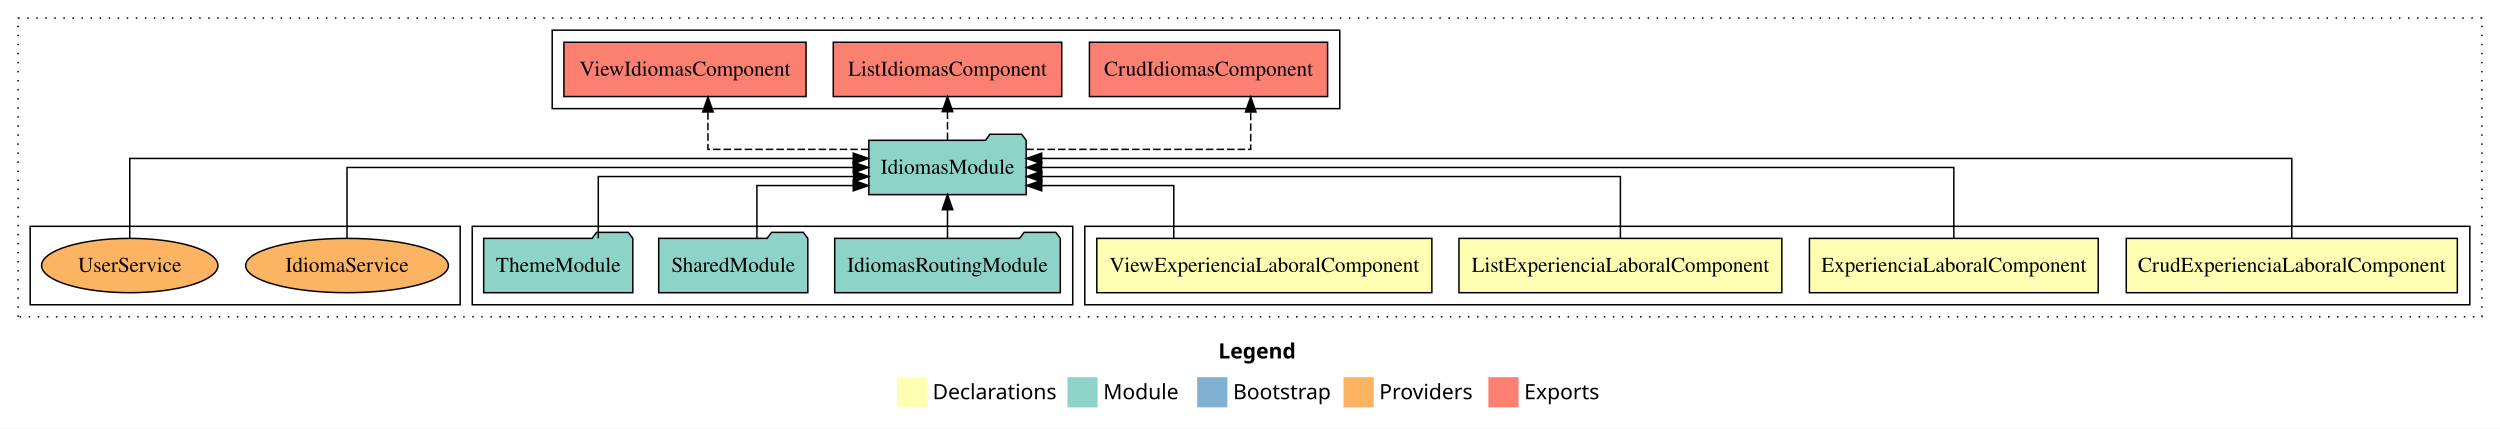
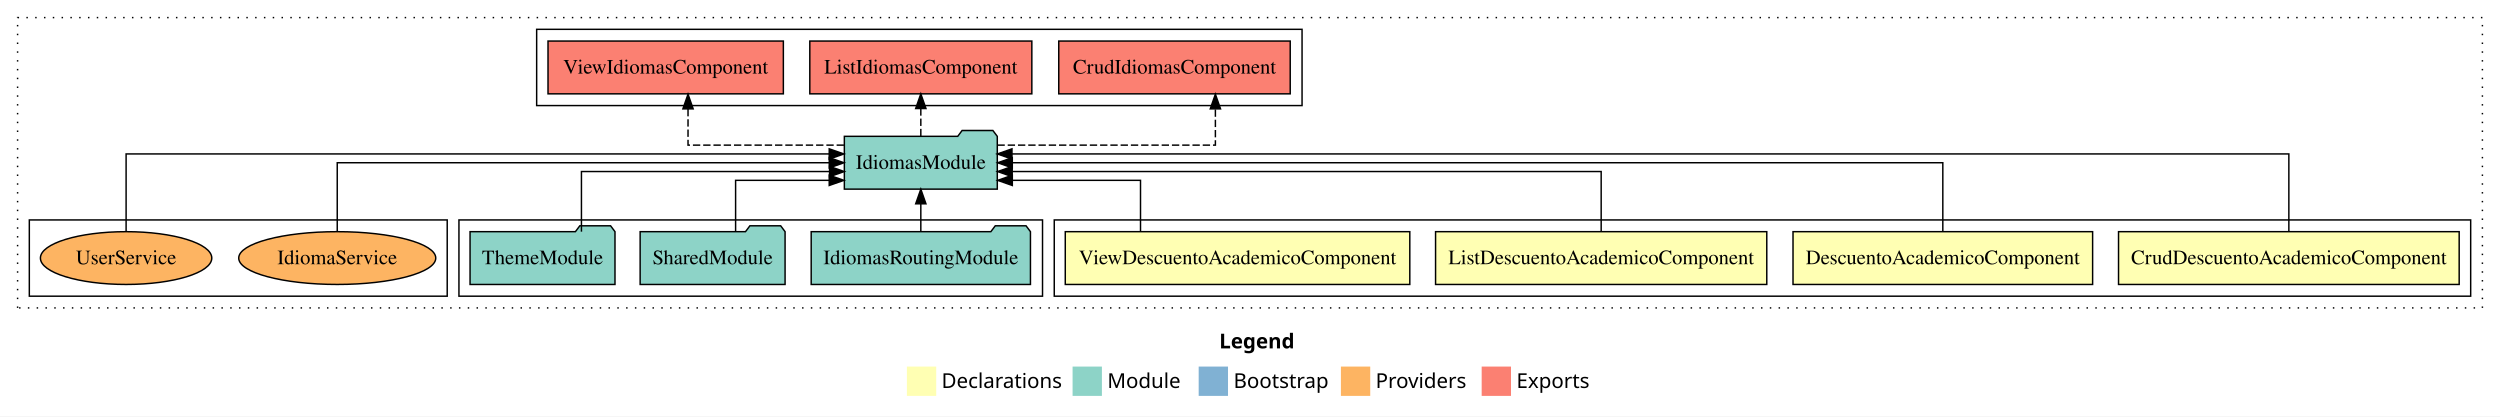
- <svg xmlns="http://www.w3.org/2000/svg" width="1657pt" height="284pt" viewBox="0.00 0.00 1657.00 284.00">
+ <svg xmlns="http://www.w3.org/2000/svg" width="1705pt" height="284pt" viewBox="0.00 0.00 1705.00 284.00">
  <g id="graph0" class="graph" transform="scale(1 1) rotate(0) translate(4 280)">
-     <polygon fill="#ffffff" stroke="transparent" points="-4,4 -4,-280 1653,-280 1653,4 -4,4" />
-     <text text-anchor="start" x="803.509" y="-42.4" font-family="sans-serif" font-weight="bold" font-size="14.00" fill="#000000">Legend</text>
-     <polygon fill="#ffffb3" stroke="transparent" points="590.5,-10 590.5,-30 610.5,-30 610.5,-10 590.5,-10" />
-     <text text-anchor="start" x="614.129" y="-15.4" font-family="sans-serif" font-size="14.00" fill="#000000">  Declarations</text>
-     <polygon fill="#8dd3c7" stroke="transparent" points="703.5,-10 703.5,-30 723.5,-30 723.5,-10 703.5,-10" />
-     <text text-anchor="start" x="727.225" y="-15.4" font-family="sans-serif" font-size="14.00" fill="#000000">  Module</text>
-     <polygon fill="#80b1d3" stroke="transparent" points="789.5,-10 789.5,-30 809.5,-30 809.5,-10 789.5,-10" />
-     <text text-anchor="start" x="813.281" y="-15.4" font-family="sans-serif" font-size="14.00" fill="#000000">  Bootstrap</text>
-     <polygon fill="#fdb462" stroke="transparent" points="886.5,-10 886.5,-30 906.5,-30 906.5,-10 886.5,-10" />
-     <text text-anchor="start" x="910.173" y="-15.4" font-family="sans-serif" font-size="14.00" fill="#000000">  Providers</text>
-     <polygon fill="#fb8072" stroke="transparent" points="982.5,-10 982.5,-30 1002.5,-30 1002.5,-10 982.5,-10" />
-     <text text-anchor="start" x="1006.226" y="-15.4" font-family="sans-serif" font-size="14.00" fill="#000000">  Exports</text>
+     <polygon fill="#ffffff" stroke="transparent" points="-4,4 -4,-280 1701,-280 1701,4 -4,4" />
+     <text text-anchor="start" x="827.509" y="-42.4" font-family="sans-serif" font-weight="bold" font-size="14.00" fill="#000000">Legend</text>
+     <polygon fill="#ffffb3" stroke="transparent" points="614.5,-10 614.5,-30 634.5,-30 634.5,-10 614.5,-10" />
+     <text text-anchor="start" x="638.129" y="-15.4" font-family="sans-serif" font-size="14.00" fill="#000000">  Declarations</text>
+     <polygon fill="#8dd3c7" stroke="transparent" points="727.5,-10 727.5,-30 747.5,-30 747.5,-10 727.5,-10" />
+     <text text-anchor="start" x="751.225" y="-15.4" font-family="sans-serif" font-size="14.00" fill="#000000">  Module</text>
+     <polygon fill="#80b1d3" stroke="transparent" points="813.5,-10 813.5,-30 833.5,-30 833.5,-10 813.5,-10" />
+     <text text-anchor="start" x="837.281" y="-15.4" font-family="sans-serif" font-size="14.00" fill="#000000">  Bootstrap</text>
+     <polygon fill="#fdb462" stroke="transparent" points="910.5,-10 910.5,-30 930.5,-30 930.5,-10 910.5,-10" />
+     <text text-anchor="start" x="934.173" y="-15.4" font-family="sans-serif" font-size="14.00" fill="#000000">  Providers</text>
+     <polygon fill="#fb8072" stroke="transparent" points="1006.5,-10 1006.5,-30 1026.5,-30 1026.5,-10 1006.5,-10" />
+     <text text-anchor="start" x="1030.226" y="-15.4" font-family="sans-serif" font-size="14.00" fill="#000000">  Exports</text>
    <g id="clust1" class="cluster">
-       <polygon fill="none" stroke="#000000" stroke-dasharray="1,5" points="8,-70 8,-268 1641,-268 1641,-70 8,-70" />
+       <polygon fill="none" stroke="#000000" stroke-dasharray="1,5" points="8,-70 8,-268 1689,-268 1689,-70 8,-70" />
    </g>
    <g id="clust2" class="cluster">
-       <polygon fill="none" stroke="#000000" points="715,-78 715,-130 1633,-130 1633,-78 715,-78" />
+       <polygon fill="none" stroke="#000000" points="715,-78 715,-130 1681,-130 1681,-78 715,-78" />
    </g>
    <g id="clust7" class="cluster">
      <polygon fill="none" stroke="#000000" points="309,-78 309,-130 707,-130 707,-78 309,-78" />
    </g>
    <g id="clust8" class="cluster">
      <polygon fill="none" stroke="#000000" points="362,-208 362,-260 884,-260 884,-208 362,-208" />
    </g>
    <g id="clust10" class="cluster">
      <polygon fill="none" stroke="#000000" points="16,-78 16,-130 301,-130 301,-78 16,-78" />
    </g>
    <g id="node1" class="node">
-       <polygon fill="#ffffb3" stroke="#000000" points="1624.716,-122 1405.284,-122 1405.284,-86 1624.716,-86 1624.716,-122" />
-       <text text-anchor="middle" x="1515" y="-99.8" font-family="Times,serif" font-size="14.00" fill="#000000">CrudExperienciaLaboralComponent</text>
+       <polygon fill="#ffffb3" stroke="#000000" points="1673.161,-122 1440.839,-122 1440.839,-86 1673.161,-86 1673.161,-122" />
+       <text text-anchor="middle" x="1557" y="-99.8" font-family="Times,serif" font-size="14.00" fill="#000000">CrudDescuentoAcademicoComponent</text>
    </g>
    <g id="node5" class="node">
      <polygon fill="#8dd3c7" stroke="#000000" points="676.151,-187 673.151,-191 652.151,-191 649.151,-187 571.849,-187 571.849,-151 676.151,-151 676.151,-187" />
      <text text-anchor="middle" x="624" y="-164.8" font-family="Times,serif" font-size="14.00" fill="#000000">IdiomasModule</text>
    </g>
    <g id="edge1" class="edge">
-       <path fill="none" stroke="#000000" d="M1515,-122.284C1515,-143.321 1515,-175 1515,-175 1515,-175 686.41,-175 686.41,-175" />
-       <polygon fill="#000000" stroke="#000000" points="686.41,-171.5 676.41,-175 686.41,-178.5 686.41,-171.5" />
+       <path fill="none" stroke="#000000" d="M1557,-122.284C1557,-143.321 1557,-175 1557,-175 1557,-175 686.161,-175 686.161,-175" />
+       <polygon fill="#000000" stroke="#000000" points="686.161,-171.5 676.161,-175 686.161,-178.5 686.161,-171.5" />
    </g>
    <g id="node2" class="node">
-       <polygon fill="#ffffb3" stroke="#000000" points="1386.718,-122 1195.282,-122 1195.282,-86 1386.718,-86 1386.718,-122" />
-       <text text-anchor="middle" x="1291" y="-99.8" font-family="Times,serif" font-size="14.00" fill="#000000">ExperienciaLaboralComponent</text>
+       <polygon fill="#ffffb3" stroke="#000000" points="1423.164,-122 1218.836,-122 1218.836,-86 1423.164,-86 1423.164,-122" />
+       <text text-anchor="middle" x="1321" y="-99.8" font-family="Times,serif" font-size="14.00" fill="#000000">DescuentoAcademicoComponent</text>
    </g>
    <g id="edge2" class="edge">
-       <path fill="none" stroke="#000000" d="M1291,-122.106C1291,-141.339 1291,-169 1291,-169 1291,-169 686.338,-169 686.338,-169" />
-       <polygon fill="#000000" stroke="#000000" points="686.338,-165.5 676.338,-169 686.338,-172.5 686.338,-165.5" />
+       <path fill="none" stroke="#000000" d="M1321,-122.106C1321,-141.339 1321,-169 1321,-169 1321,-169 686.388,-169 686.388,-169" />
+       <polygon fill="#000000" stroke="#000000" points="686.388,-165.5 676.388,-169 686.388,-172.5 686.388,-165.5" />
    </g>
    <g id="node3" class="node">
-       <polygon fill="#ffffb3" stroke="#000000" points="1176.997,-122 963.003,-122 963.003,-86 1176.997,-86 1176.997,-122" />
-       <text text-anchor="middle" x="1070" y="-99.8" font-family="Times,serif" font-size="14.00" fill="#000000">ListExperienciaLaboralComponent</text>
+       <polygon fill="#ffffb3" stroke="#000000" points="1200.943,-122 975.057,-122 975.057,-86 1200.943,-86 1200.943,-122" />
+       <text text-anchor="middle" x="1088" y="-99.8" font-family="Times,serif" font-size="14.00" fill="#000000">ListDescuentoAcademicoComponent</text>
    </g>
    <g id="edge3" class="edge">
-       <path fill="none" stroke="#000000" d="M1070,-122.022C1070,-139.373 1070,-163 1070,-163 1070,-163 686.473,-163 686.473,-163" />
-       <polygon fill="#000000" stroke="#000000" points="686.473,-159.5 676.473,-163 686.473,-166.5 686.473,-159.5" />
+       <path fill="none" stroke="#000000" d="M1088,-122.022C1088,-139.373 1088,-163 1088,-163 1088,-163 686.325,-163 686.325,-163" />
+       <polygon fill="#000000" stroke="#000000" points="686.325,-159.5 676.325,-163 686.325,-166.5 686.325,-159.5" />
    </g>
    <g id="node4" class="node">
-       <polygon fill="#ffffb3" stroke="#000000" points="945.037,-122 722.963,-122 722.963,-86 945.037,-86 945.037,-122" />
-       <text text-anchor="middle" x="834" y="-99.8" font-family="Times,serif" font-size="14.00" fill="#000000">ViewExperienciaLaboralComponent</text>
+       <polygon fill="#ffffb3" stroke="#000000" points="957.483,-122 722.517,-122 722.517,-86 957.483,-86 957.483,-122" />
+       <text text-anchor="middle" x="840" y="-99.8" font-family="Times,serif" font-size="14.00" fill="#000000">ViewDescuentoAcademicoComponent</text>
    </g>
    <g id="edge4" class="edge">
-       <path fill="none" stroke="#000000" d="M773.976,-122.24C773.976,-137.571 773.976,-157 773.976,-157 773.976,-157 686.454,-157 686.454,-157" />
-       <polygon fill="#000000" stroke="#000000" points="686.454,-153.5 676.454,-157 686.454,-160.5 686.454,-153.5" />
+       <path fill="none" stroke="#000000" d="M773.828,-122.24C773.828,-137.571 773.828,-157 773.828,-157 773.828,-157 686.402,-157 686.402,-157" />
+       <polygon fill="#000000" stroke="#000000" points="686.402,-153.5 676.402,-157 686.402,-160.5 686.402,-153.5" />
    </g>
    <g id="node9" class="node">
      <polygon fill="#fb8072" stroke="#000000" points="875.931,-252 718.069,-252 718.069,-216 875.931,-216 875.931,-252" />
      <text text-anchor="middle" x="797" y="-229.8" font-family="Times,serif" font-size="14.00" fill="#000000">CrudIdiomasComponent </text>
    </g>
    <g id="edge8" class="edge">
-       <path fill="none" stroke="#000000" stroke-dasharray="5,2" d="M676.278,-181C735.825,-181 824.971,-181 824.971,-181 824.971,-181 824.971,-205.76 824.971,-205.76" />
-       <polygon fill="#000000" stroke="#000000" points="821.471,-205.76 824.971,-215.76 828.471,-205.76 821.471,-205.76" />
+       <path fill="none" stroke="#000000" stroke-dasharray="5,2" d="M676.259,-181C735.783,-181 824.896,-181 824.896,-181 824.896,-181 824.896,-205.76 824.896,-205.76" />
+       <polygon fill="#000000" stroke="#000000" points="821.396,-205.76 824.896,-215.76 828.396,-205.76 821.396,-205.76" />
    </g>
    <g id="node10" class="node">
      <polygon fill="#fb8072" stroke="#000000" points="699.712,-252 548.288,-252 548.288,-216 699.712,-216 699.712,-252" />
      <text text-anchor="middle" x="624" y="-229.8" font-family="Times,serif" font-size="14.00" fill="#000000">ListIdiomasComponent </text>
    </g>
    <g id="edge9" class="edge">
      <path fill="none" stroke="#000000" stroke-dasharray="5,2" d="M624,-187.106C624,-187.106 624,-205.991 624,-205.991" />
      <polygon fill="#000000" stroke="#000000" points="620.5,-205.991 624,-215.991 627.5,-205.991 620.5,-205.991" />
    </g>
    <g id="node11" class="node">
      <polygon fill="#fb8072" stroke="#000000" points="530.252,-252 369.748,-252 369.748,-216 530.252,-216 530.252,-252" />
      <text text-anchor="middle" x="450" y="-229.8" font-family="Times,serif" font-size="14.00" fill="#000000">ViewIdiomasComponent </text>
    </g>
    <g id="edge10" class="edge">
      <path fill="none" stroke="#000000" stroke-dasharray="5,2" d="M571.574,-181C525.329,-181 465.235,-181 465.235,-181 465.235,-181 465.235,-205.76 465.235,-205.76" />
      <polygon fill="#000000" stroke="#000000" points="461.735,-205.76 465.235,-215.76 468.735,-205.76 461.735,-205.76" />
    </g>
    <g id="node6" class="node">
      <polygon fill="#8dd3c7" stroke="#000000" points="698.769,-122 695.769,-126 674.769,-126 671.769,-122 549.231,-122 549.231,-86 698.769,-86 698.769,-122" />
      <text text-anchor="middle" x="624" y="-99.8" font-family="Times,serif" font-size="14.00" fill="#000000">IdiomasRoutingModule</text>
    </g>
    <g id="edge5" class="edge">
      <path fill="none" stroke="#000000" d="M624,-122.106C624,-122.106 624,-140.991 624,-140.991" />
      <polygon fill="#000000" stroke="#000000" points="620.5,-140.991 624,-150.991 627.5,-140.991 620.5,-140.991" />
    </g>
    <g id="node7" class="node">
      <polygon fill="#8dd3c7" stroke="#000000" points="531.423,-122 528.423,-126 507.423,-126 504.423,-122 432.577,-122 432.577,-86 531.423,-86 531.423,-122" />
      <text text-anchor="middle" x="482" y="-99.8" font-family="Times,serif" font-size="14.00" fill="#000000">SharedModule</text>
    </g>
    <g id="edge6" class="edge">
      <path fill="none" stroke="#000000" d="M497.68,-122.24C497.68,-137.571 497.68,-157 497.68,-157 497.68,-157 561.527,-157 561.527,-157" />
      <polygon fill="#000000" stroke="#000000" points="561.527,-160.5 571.527,-157 561.526,-153.5 561.527,-160.5" />
    </g>
    <g id="node8" class="node">
      <polygon fill="#8dd3c7" stroke="#000000" points="415.423,-122 412.423,-126 391.423,-126 388.423,-122 316.577,-122 316.577,-86 415.423,-86 415.423,-122" />
      <text text-anchor="middle" x="366" y="-99.8" font-family="Times,serif" font-size="14.00" fill="#000000">ThemeModule</text>
    </g>
    <g id="edge7" class="edge">
      <path fill="none" stroke="#000000" d="M392.543,-122.022C392.543,-139.373 392.543,-163 392.543,-163 392.543,-163 561.768,-163 561.768,-163" />
      <polygon fill="#000000" stroke="#000000" points="561.768,-166.5 571.768,-163 561.768,-159.5 561.768,-166.5" />
    </g>
    <g id="node12" class="node">
      <ellipse fill="#fdb462" stroke="#000000" cx="226" cy="-104" rx="67.193" ry="18" />
      <text text-anchor="middle" x="226" y="-99.8" font-family="Times,serif" font-size="14.00" fill="#000000">IdiomaService</text>
    </g>
    <g id="edge11" class="edge">
      <path fill="none" stroke="#000000" d="M226,-122.106C226,-141.339 226,-169 226,-169 226,-169 561.559,-169 561.559,-169" />
      <polygon fill="#000000" stroke="#000000" points="561.559,-172.5 571.559,-169 561.559,-165.5 561.559,-172.5" />
    </g>
    <g id="node13" class="node">
      <ellipse fill="#fdb462" stroke="#000000" cx="82" cy="-104" rx="58.441" ry="18" />
      <text text-anchor="middle" x="82" y="-99.8" font-family="Times,serif" font-size="14.00" fill="#000000">UserService</text>
    </g>
    <g id="edge12" class="edge">
      <path fill="none" stroke="#000000" d="M82,-122.284C82,-143.321 82,-175 82,-175 82,-175 561.538,-175 561.538,-175" />
      <polygon fill="#000000" stroke="#000000" points="561.538,-178.5 571.538,-175 561.538,-171.5 561.538,-178.5" />
    </g>
  </g>
</svg>
